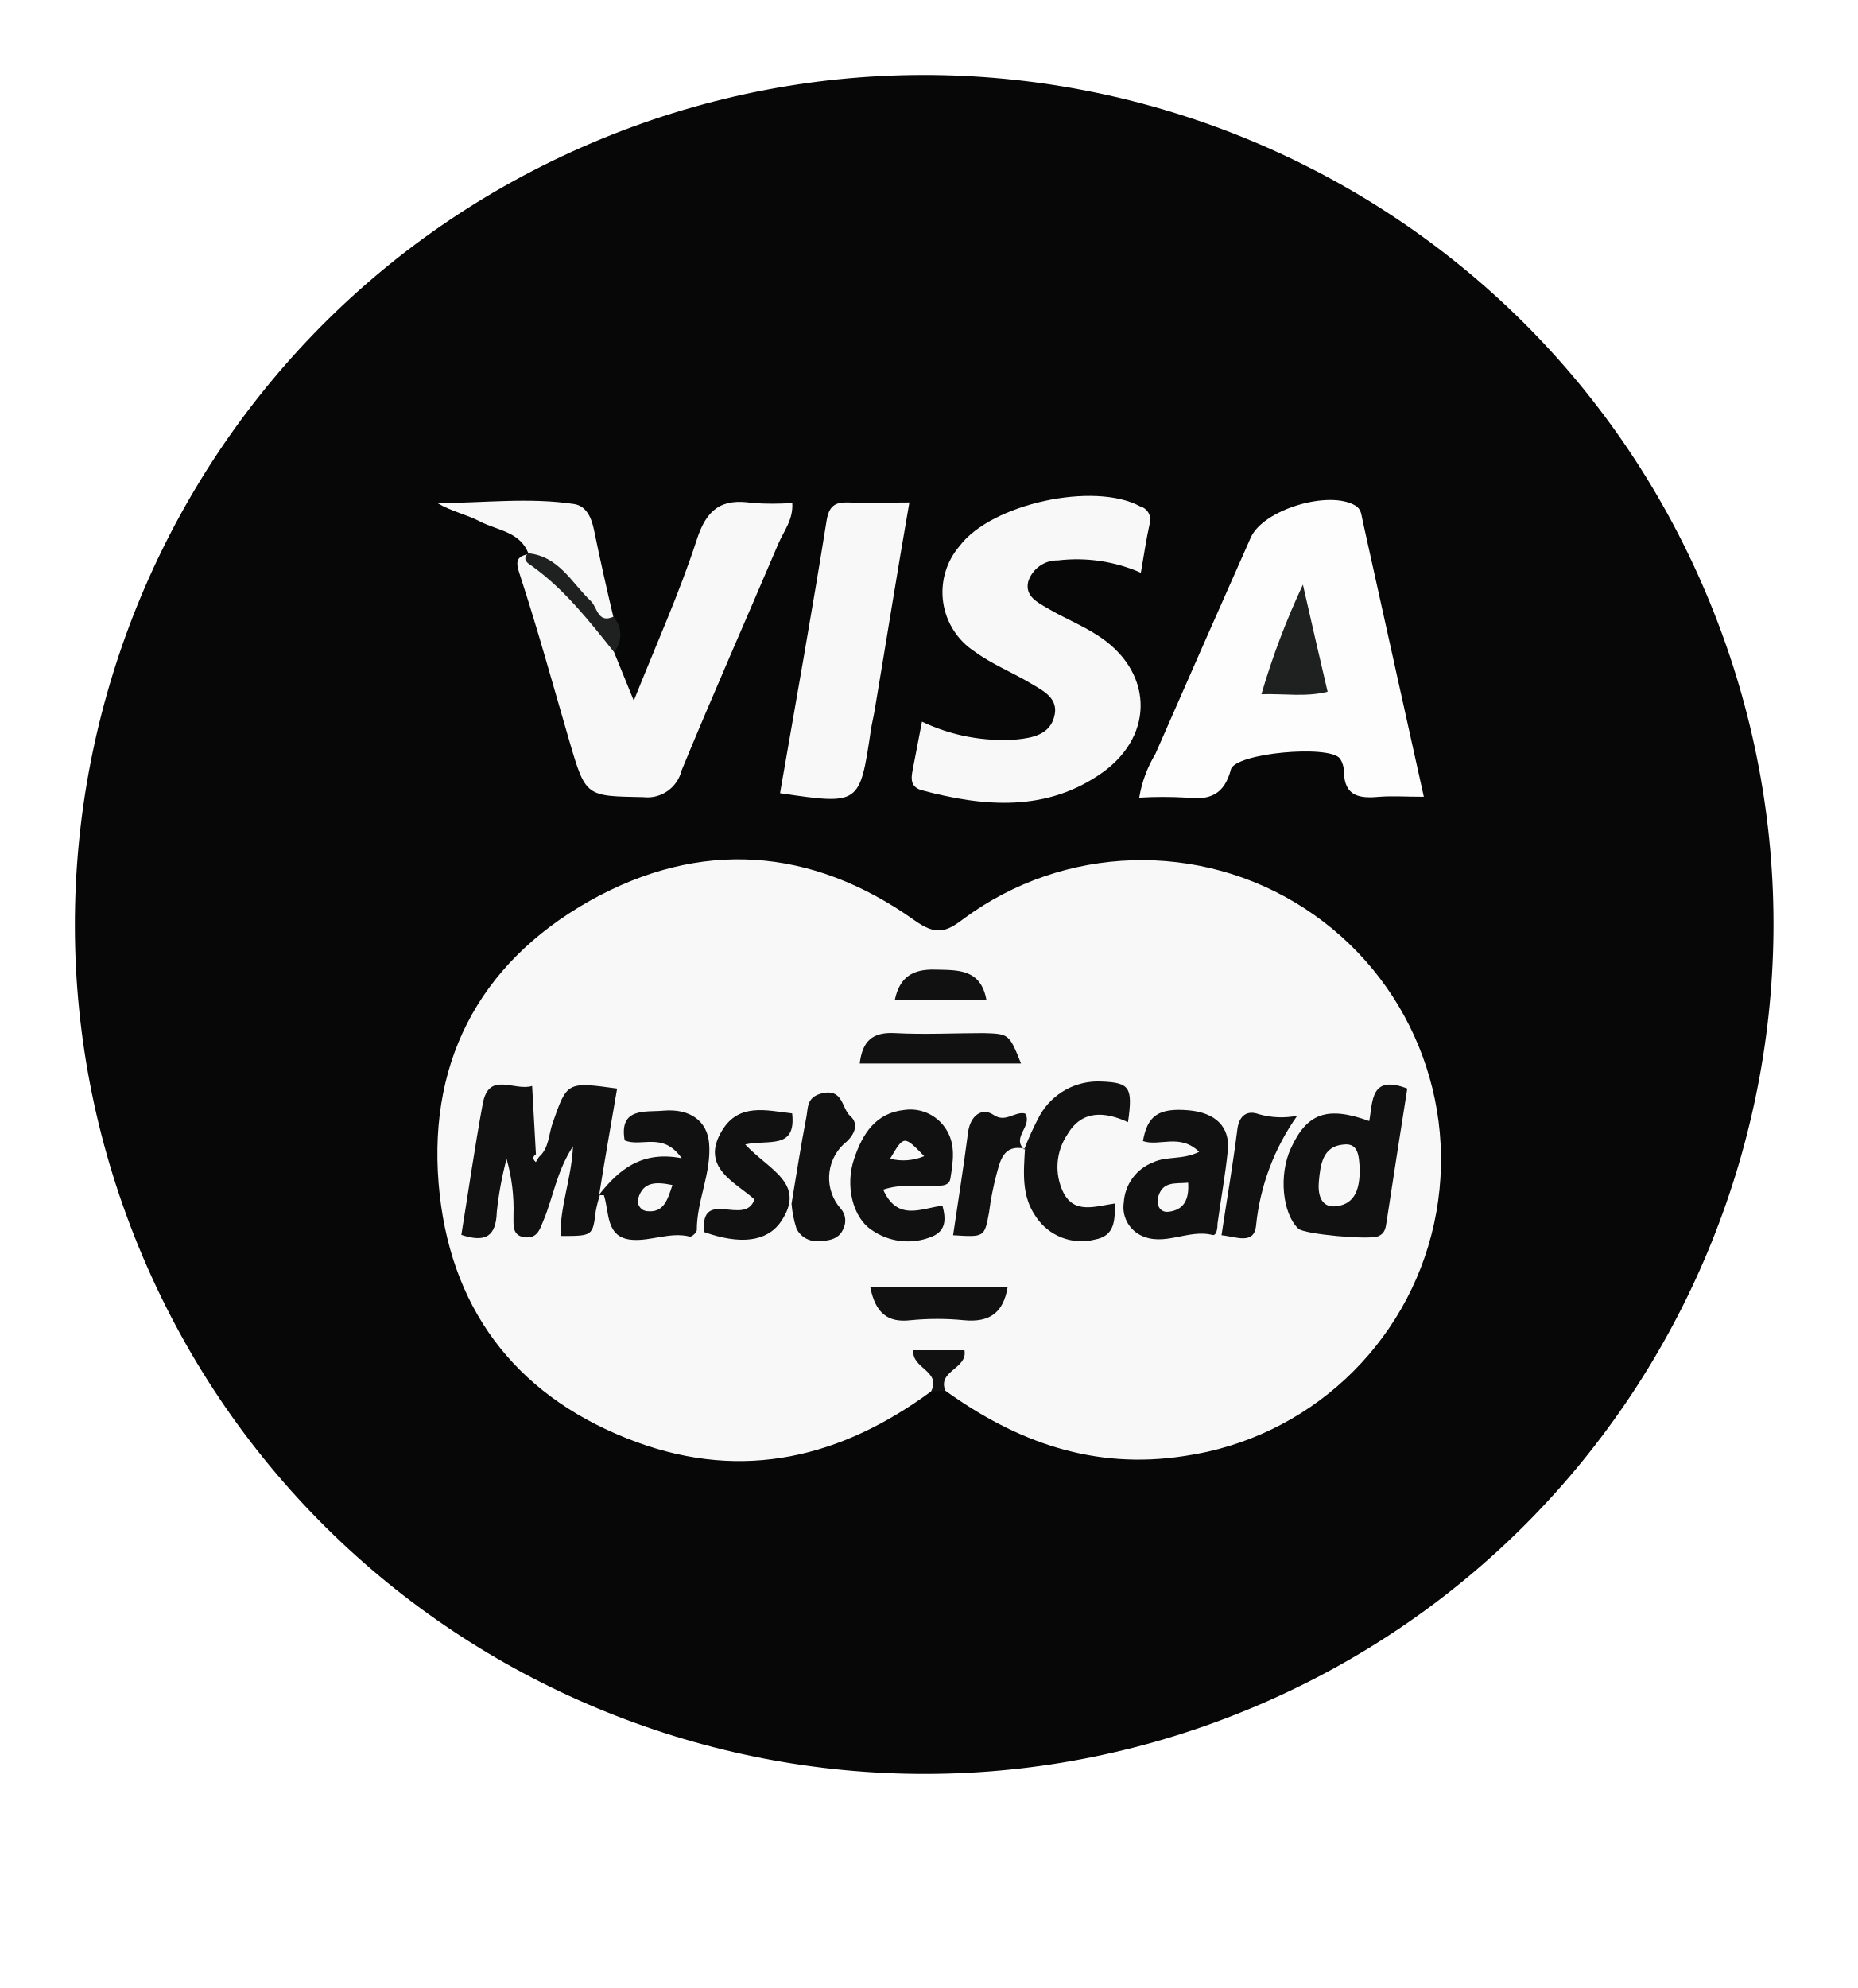
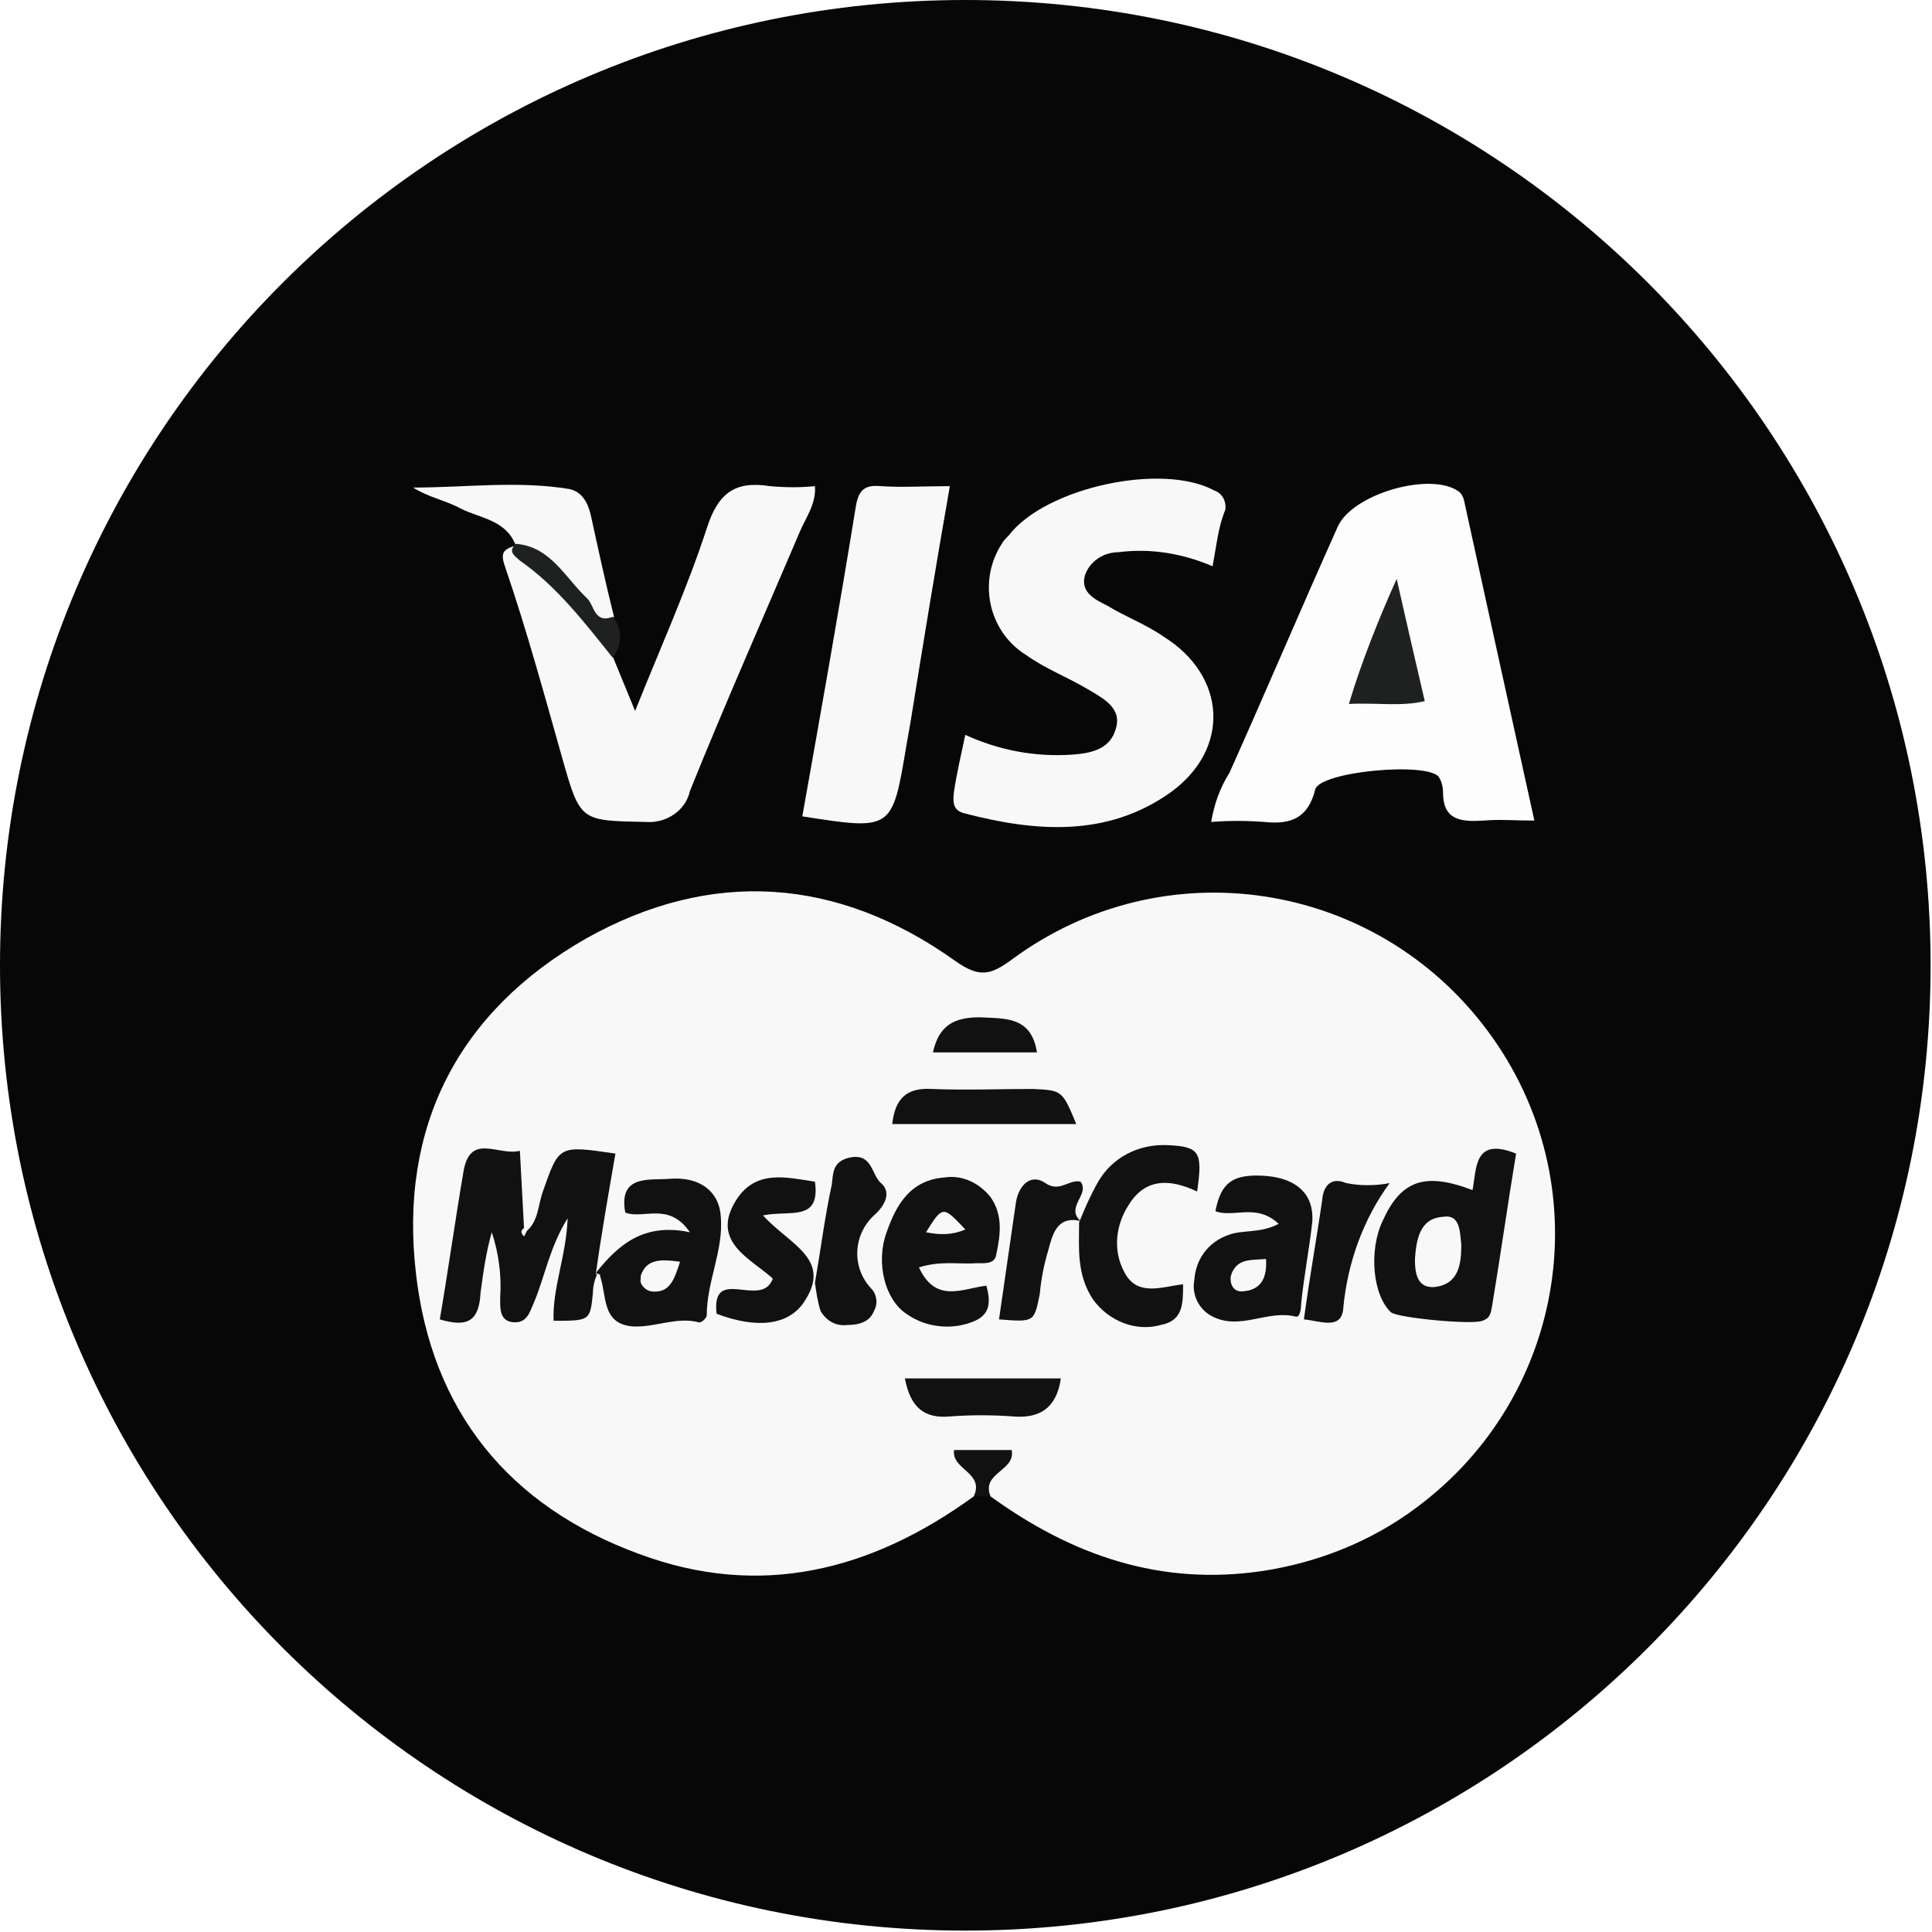
- <svg xmlns="http://www.w3.org/2000/svg" viewBox="0 0 150.4 160.91">
-   <defs>
-     <style>.cls-1{fill:none;}.cls-2{clip-path:url(#clip-path);}.cls-3{fill:#080708;}.cls-4{fill:#fdfdfd;}.cls-5{fill:#f9f8f9;}.cls-6{fill:#1f2020;}.cls-7{fill:#111;}</style>
-     <clipPath id="clip-path" transform="translate(6.08 6.08)">
-       <circle class="cls-1" cx="68.74" cy="68.74" r="68.74" transform="translate(-21.42 32.39) rotate(-23.04)" />
-     </clipPath>
-   </defs>
-   <g id="Слой_2" data-name="Слой 2">
-     <g id="Слой_1-2" data-name="Слой 1">
-       <g class="cls-2">
-         <path class="cls-3" d="M69.4,154.82q-34,0-68.07,0c-6.73,0-7.41-1.08-7.41-11.87q0-68.77,0-137.54c0-9.89,1.06-11.5,7.2-11.49H136.82c6.85,0,7.47,1,7.47,12.54V138.73c0,1.76.05,3.51,0,5.26-.23,9.32-1.15,10.82-6.82,10.82Q103.45,154.86,69.4,154.82Z" transform="translate(6.08 6.08)" />
-         <path class="cls-4" d="M109.19,58.41c-1.47,0-2.53-.08-3.56,0-1.61.15-2.86,0-2.91-2a1.94,1.94,0,0,0-.32-1.09c-.85-1.14-8.48-.45-8.83.88-.52,2-1.68,2.51-3.57,2.28a32.67,32.67,0,0,0-3.85,0,9.9,9.9,0,0,1,1.3-3.52q3.84-8.77,7.72-17.51c1-2.3,6.37-3.89,8.49-2.6.48.29.47.77.58,1.23C105.86,43.38,107.49,50.73,109.19,58.41Z" transform="translate(6.08 6.08)" />
-         <path class="cls-5" d="M86.28,40.28a12.88,12.88,0,0,0-6.71-1A2.47,2.47,0,0,0,77.16,41c-.28,1.18.76,1.68,1.56,2.15,1.31.78,2.75,1.35,4,2.16,4.48,2.81,4.79,8,.48,11.12-4.51,3.22-9.56,2.81-14.63,1.46-.88-.24-.92-.84-.78-1.56.25-1.29.5-2.58.77-4a15.13,15.13,0,0,0,7.69,1.44c1.3-.13,2.61-.41,3-1.78.46-1.55-.89-2.16-1.94-2.79-1.48-.88-3.11-1.53-4.48-2.54a5.73,5.73,0,0,1-1.22-8.55c2.57-3.42,10.9-5.23,14.62-3.2A1.11,1.11,0,0,1,87,36.29C86.73,37.49,86.55,38.72,86.28,40.28Z" transform="translate(6.08 6.08)" />
-         <path class="cls-5" d="M43.63,46.7l1.6,3.93c1.81-4.54,3.69-8.69,5.09-13,.8-2.49,2-3.39,4.51-3a21.62,21.62,0,0,0,3.23,0c.09,1.35-.68,2.26-1.11,3.26-2.61,6.13-5.31,12.23-7.85,18.39A2.85,2.85,0,0,1,46,58.44c-4.66-.09-4.66,0-6-4.59s-2.55-9-4-13.43c-.37-1.1-.27-1.45.76-1.67a2,2,0,0,0,.36.18C39.66,41.18,42.52,43.2,43.63,46.7Z" transform="translate(6.08 6.08)" />
-         <path class="cls-5" d="M57.07,58.12c1.27-7.32,2.58-14.63,3.76-22,.2-1.27.68-1.57,1.82-1.53,1.52.07,3.05,0,4.89,0-1,5.73-1.87,11.24-2.8,16.76-.09.57-.24,1.12-.32,1.69C63.52,59.07,63.52,59.07,57.07,58.12Z" transform="translate(6.08 6.08)" />
-         <path class="cls-5" d="M36.71,38.75c-.67-1.81-2.54-1.89-3.93-2.62-1.07-.56-2.3-.81-3.45-1.49,3.71,0,7.4-.48,11.08.08,1,.16,1.41,1.14,1.61,2.15.48,2.33,1,4.65,1.56,7-.85.73-1.43.18-1.88-.47a23,23,0,0,0-5-4.67Z" transform="translate(6.08 6.08)" />
-         <path class="cls-6" d="M36.67,38.7c2.5.24,3.53,2.4,5.09,3.88.53.51.54,1.82,1.82,1.26a2.18,2.18,0,0,1,.05,2.86c-2-2.51-4-5.06-6.61-6.94C36.73,39.55,36.12,39.27,36.67,38.7Z" transform="translate(6.08 6.08)" />
-         <path class="cls-5" d="M69.3,106.54c-7.26,5.34-15.17,7.29-23.85,4.1-9.29-3.42-14.83-10.21-15.93-20-1.16-10.38,3-18.65,12.15-23.81,8.93-5,17.92-4.36,26.27,1.57,1.74,1.24,2.54,1,4-.12a24.24,24.24,0,1,1,17.87,43.49c-7.32,1.14-13.6-1.13-19.4-5.32-1.19-.62,1-2.19-.86-2.76C68.82,104.64,70.18,105.75,69.3,106.54Z" transform="translate(6.08 6.08)" />
-         <path class="cls-7" d="M69.3,106.54c.85-1.66-1.62-1.87-1.43-3.33H72c.28,1.51-2.23,1.65-1.54,3.29Z" transform="translate(6.08 6.08)" />
-         <path class="cls-6" d="M99.4,41.24c.71,3.1,1.31,5.75,2,8.67-1.75.44-3.42.15-5.36.2A61.48,61.48,0,0,1,99.4,41.24Z" transform="translate(6.08 6.08)" />
-         <path class="cls-7" d="M37.54,87.58c.83-.72.79-1.81,1.11-2.73,1.18-3.37,1.15-3.38,5.23-2.82-.48,2.86-1,5.72-1.45,8.58l.07,0a9.24,9.24,0,0,0-.35,1.35c-.25,2-.24,2-2.84,2-.08-2.35.87-4.59,1-7.26-1.34,2.06-1.61,4.15-2.39,6-.28.67-.48,1.5-1.54,1.36s-.87-1.08-.89-1.77a14.76,14.76,0,0,0-.56-4.57A28.28,28.28,0,0,0,34.14,92c-.06,2-.91,2.52-2.87,1.87.57-3.52,1.08-7.08,1.73-10.6.49-2.69,2.54-1,4-1.45l.31,5.58C37.2,87.6,37.27,87.69,37.54,87.58Z" transform="translate(6.08 6.08)" />
-         <path class="cls-7" d="M104.77,84.66c.3-1.58.08-3.79,3.08-2.63-.56,3.57-1.13,7.19-1.68,10.81-.07.49-.14.92-.67,1.14-.74.32-6-.16-6.47-.61-1.3-1.24-1.59-4.37-.61-6.49C99.73,84,101.39,83.43,104.77,84.66Z" transform="translate(6.08 6.08)" />
-         <path class="cls-7" d="M42.43,90.61c1.58-2,3.42-3.57,6.68-2.94-1.54-2.19-3.27-.86-4.62-1.45-.47-2.69,1.7-2.27,3.11-2.4,2.21-.2,3.59.86,3.73,2.67.19,2.39-1,4.58-1,7,0,.18-.41.56-.56.52-1.6-.4-3.14.38-4.68.26-2.16-.17-1.82-2.21-2.28-3.61,0,0-.19,0-.28,0Z" transform="translate(6.08 6.08)" />
-         <path class="cls-7" d="M91,87.15c-1.57-1.52-3.21-.41-4.55-.87.36-2.08,1.29-2.7,3.71-2.49,2.15.19,3.35,1.33,3.16,3.25s-.56,3.93-.83,5.9c0,.37-.07,1-.4.94-2-.51-3.94,1-5.87,0a2.54,2.54,0,0,1-1.32-2.64A3.71,3.71,0,0,1,87.28,88C88.36,87.48,89.66,87.82,91,87.15Z" transform="translate(6.08 6.08)" />
-         <path class="cls-7" d="M65.42,90.21c1.17,2.61,3.09,1.5,4.8,1.3.29,1.09.29,2-.8,2.48a5.1,5.1,0,0,1-4.94-.52c-1.52-1-2.16-3.58-1.41-5.76.67-2,1.73-3.71,4.07-3.95a3.41,3.41,0,0,1,3.27,1.41c.93,1.3.67,2.75.45,4.15-.11.67-.88.56-1.44.6C68.2,90,67,89.7,65.42,90.21Z" transform="translate(6.08 6.08)" />
-         <path class="cls-7" d="M76.82,87A23.75,23.75,0,0,1,78.1,84.2a5.41,5.41,0,0,1,5-2.74c2.3.09,2.54.48,2.14,3.29-1.89-.87-3.74-1-4.91,1A4.7,4.7,0,0,0,80,90.43c.9,1.78,2.56,1.13,4.18.9,0,1.39,0,2.62-1.62,2.92a4.42,4.42,0,0,1-4.77-1.84c-1.19-1.69-1-3.6-.89-5.51Z" transform="translate(6.08 6.08)" />
-         <path class="cls-7" d="M54.25,86.55c1.91,2.07,5,3.15,2.89,6.25-1.12,1.63-3.28,1.89-6.22.84C50.6,90,54.23,93.25,55,91c-1.54-1.39-4.47-2.6-2.6-5.61,1.36-2.21,3.58-1.59,5.65-1.35C58.39,87,56.15,86.14,54.25,86.55Z" transform="translate(6.08 6.08)" />
-         <path class="cls-7" d="M58,91.35c.39-2.33.75-4.68,1.2-7,.15-.75,0-1.62,1.24-1.93,1.75-.44,1.61,1.22,2.32,1.84s.39,1.54-.54,2.27A3.76,3.76,0,0,0,62,91.77a1.45,1.45,0,0,1,.2,1.59c-.32.83-1.14,1-1.91,1a1.81,1.81,0,0,1-1.89-1A8.89,8.89,0,0,1,58,91.35Z" transform="translate(6.08 6.08)" />
-         <path class="cls-7" d="M76.89,86.9c-1.75-.39-2,1-2.3,2.09a23.8,23.8,0,0,0-.6,3.07c-.37,2-.37,2-2.91,1.84.41-2.78.85-5.54,1.21-8.31.17-1.35,1.11-2.08,2.08-1.42s1.71-.33,2.54-.12c.64,1-1.11,1.9-.09,2.9Z" transform="translate(6.08 6.08)" />
-         <path class="cls-7" d="M98.94,84.23a18.6,18.6,0,0,0-3.33,8.86c-.14,1.64-1.66.91-2.8.81.45-3,.93-5.75,1.28-8.55.14-1.18.83-1.58,1.73-1.25A6.58,6.58,0,0,0,98.94,84.23Z" transform="translate(6.08 6.08)" />
-         <path class="cls-7" d="M64.37,98.08H75.5c-.35,2.13-1.5,2.9-3.55,2.7a22.06,22.06,0,0,0-4.3,0C65.79,101,64.79,100.21,64.37,98.08Z" transform="translate(6.08 6.08)" />
-         <path class="cls-7" d="M76.58,80H63.52c.22-1.79,1-2.56,2.85-2.46,2.38.13,4.78,0,7.17,0C75.62,77.6,75.62,77.61,76.58,80Z" transform="translate(6.08 6.08)" />
-         <path class="cls-7" d="M66.36,74.86c.4-1.89,1.48-2.51,3.28-2.46s3.68-.09,4.14,2.46Z" transform="translate(6.08 6.08)" />
-         <path class="cls-5" d="M37.54,87.58l-.24.4c-.25-.22-.28-.43,0-.63A2.39,2.39,0,0,0,37.54,87.58Z" transform="translate(6.08 6.08)" />
-         <path class="cls-5" d="M104,88.56c0,1.38-.25,2.82-1.94,3-1.3.12-1.45-1.13-1.37-2,.12-1.3.28-2.87,2-3C103.94,86.4,103.94,87.6,104,88.56Z" transform="translate(6.08 6.08)" />
-         <path class="cls-5" d="M48.36,89.84c-.41,1.23-.71,2.27-2.08,2.11a.82.82,0,0,1-.68-1.07C46,89.58,47,89.56,48.36,89.84Z" transform="translate(6.08 6.08)" />
-         <path class="cls-5" d="M90.11,89.65c.09,1.38-.36,2.2-1.57,2.35-.69.09-1-.51-.88-1.11C88,89.49,89.05,89.75,90.11,89.65Z" transform="translate(6.08 6.08)" />
-         <path class="cls-5" d="M68.74,87.5a4.35,4.35,0,0,1-2.76.21C67.1,85.81,67.1,85.81,68.74,87.5Z" transform="translate(6.08 6.08)" />
+ <svg xmlns="http://www.w3.org/2000/svg" xmlns:xlink="http://www.w3.org/1999/xlink" version="1.1" id="Layer_1" x="0px" y="0px" viewBox="0 0 137.5 137.5" style="enable-background:new 0 0 137.5 137.5;" xml:space="preserve">
+   <style type="text/css">
+ 	.st0{clip-path:url(#SVGID_00000021828951740370168100000006378361996570346938_);}
+ 	.st1{fill:#080708;}
+ 	.st2{fill:#FDFDFD;}
+ 	.st3{fill:#F9F8F9;}
+ 	.st4{fill:#1F2020;}
+ 	.st5{fill:#111111;}
+ </style>
+   <g id="Слой_2">
+     <g id="Слой_1-2">
+       <g>
+         <defs>
+           <circle id="SVGID_1_" cx="68.7" cy="68.7" r="68.7" />
+         </defs>
+         <clipPath id="SVGID_00000069372208901397643170000007938524944281644955_">
+           <use xlink:href="#SVGID_1_" style="overflow:visible;" />
+         </clipPath>
+         <g style="clip-path:url(#SVGID_00000069372208901397643170000007938524944281644955_);">
+           <path class="st1" d="M69.4,154.8c-22.7,0-45.4,0-68.1,0c-6.7,0-7.4-1.1-7.4-11.9c0-45.8,0-91.7,0-137.5C-6.1-4.5-5-6.1,1.1-6.1      h135.7c6.8,0,7.5,1,7.5,12.5v132.3c0,1.8,0.1,3.5,0,5.3c-0.2,9.3-1.1,10.8-6.8,10.8C114.8,154.8,92.1,154.8,69.4,154.8z" />
+           <path class="st2" d="M109.2,58.4c-1.5,0-2.5-0.1-3.6,0c-1.6,0.1-2.9,0-2.9-2c0-0.4-0.1-0.8-0.3-1.1c-0.8-1.1-8.5-0.4-8.8,0.9      c-0.5,2-1.7,2.5-3.6,2.3c-1.3-0.1-2.6-0.1-3.8,0c0.2-1.2,0.6-2.4,1.3-3.5c2.6-5.8,5.1-11.7,7.7-17.5c1-2.3,6.4-3.9,8.5-2.6      c0.5,0.3,0.5,0.8,0.6,1.2C105.9,43.4,107.5,50.7,109.2,58.4z" />
+           <path class="st3" d="M86.3,40.3c-2.1-0.9-4.4-1.3-6.7-1c-1.1,0-2.1,0.7-2.4,1.7c-0.3,1.2,0.8,1.7,1.6,2.1c1.3,0.8,2.7,1.3,4,2.2      c4.5,2.8,4.8,8,0.5,11.1c-4.5,3.2-9.6,2.8-14.6,1.5c-0.9-0.2-0.9-0.8-0.8-1.6c0.2-1.3,0.5-2.6,0.8-4c2.4,1.1,5,1.6,7.7,1.4      c1.3-0.1,2.6-0.4,3-1.8c0.5-1.5-0.9-2.2-1.9-2.8c-1.5-0.9-3.1-1.5-4.5-2.5c-2.7-1.7-3.4-5.3-1.7-7.9c0.1-0.2,0.3-0.4,0.5-0.6      c2.6-3.4,10.9-5.2,14.6-3.2c0.6,0.2,0.9,0.8,0.8,1.4c0,0,0,0,0,0C86.7,37.5,86.6,38.7,86.3,40.3z" />
+           <path class="st3" d="M43.6,46.7l1.6,3.9c1.8-4.5,3.7-8.7,5.1-13c0.8-2.5,2-3.4,4.5-3c1.1,0.1,2.2,0.1,3.2,0      c0.1,1.3-0.7,2.3-1.1,3.3c-2.6,6.1-5.3,12.2-7.8,18.4c-0.3,1.4-1.7,2.3-3.1,2.2c-4.7-0.1-4.7,0-6-4.6c-1.3-4.6-2.5-9-4-13.4      c-0.4-1.1-0.3-1.4,0.8-1.7c0.1,0.1,0.2,0.1,0.4,0.2C39.7,41.2,42.5,43.2,43.6,46.7z" />
+           <path class="st3" d="M57.1,58.1c1.3-7.3,2.6-14.6,3.8-22c0.2-1.3,0.7-1.6,1.8-1.5c1.5,0.1,3,0,4.9,0c-1,5.7-1.9,11.2-2.8,16.8      c-0.1,0.6-0.2,1.1-0.3,1.7C63.5,59.1,63.5,59.1,57.1,58.1z" />
+           <path class="st3" d="M36.7,38.8c-0.7-1.8-2.5-1.9-3.9-2.6c-1.1-0.6-2.3-0.8-3.4-1.5c3.7,0,7.4-0.5,11.1,0.1      c1,0.2,1.4,1.1,1.6,2.1c0.5,2.3,1,4.6,1.6,7c-0.8,0.7-1.4,0.2-1.9-0.5C40.3,41.6,38.6,40,36.7,38.8L36.7,38.8z" />
+           <path class="st4" d="M36.7,38.7c2.5,0.2,3.5,2.4,5.1,3.9c0.5,0.5,0.5,1.8,1.8,1.3c0.7,0.8,0.7,2,0,2.9c-2-2.5-4-5.1-6.6-6.9      C36.7,39.6,36.1,39.3,36.7,38.7z" />
+           <path class="st3" d="M69.3,106.5c-7.3,5.3-15.2,7.3-23.8,4.1c-9.3-3.4-14.8-10.2-15.9-20c-1.2-10.4,3-18.6,12.1-23.8      c8.9-5,17.9-4.4,26.3,1.6c1.7,1.2,2.5,1,4-0.1c10.8-8,25.9-5.7,33.9,5.1c8,10.8,5.7,25.9-5.1,33.9c-3.2,2.4-7,3.9-10.9,4.5      c-7.3,1.1-13.6-1.1-19.4-5.3c-1.2-0.6,1-2.2-0.9-2.8C68.8,104.6,70.2,105.7,69.3,106.5z" />
+           <path class="st5" d="M69.3,106.5c0.8-1.7-1.6-1.9-1.4-3.3H72c0.3,1.5-2.2,1.6-1.5,3.3L69.3,106.5z" />
+           <path class="st4" d="M99.4,41.2c0.7,3.1,1.3,5.7,2,8.7c-1.7,0.4-3.4,0.1-5.4,0.2C96.9,47.1,98.1,44.1,99.4,41.2z" />
+           <path class="st5" d="M37.5,87.6c0.8-0.7,0.8-1.8,1.1-2.7c1.2-3.4,1.1-3.4,5.2-2.8c-0.5,2.9-1,5.7-1.4,8.6h0.1      c-0.2,0.4-0.3,0.9-0.3,1.3c-0.2,2-0.2,2-2.8,2c-0.1-2.3,0.9-4.6,1-7.3c-1.3,2.1-1.6,4.1-2.4,6c-0.3,0.7-0.5,1.5-1.5,1.4      s-0.9-1.1-0.9-1.8c0.1-1.5-0.1-3.1-0.6-4.6c-0.4,1.4-0.6,2.8-0.8,4.3c-0.1,2-0.9,2.5-2.9,1.9c0.6-3.5,1.1-7.1,1.7-10.6      c0.5-2.7,2.5-1,4-1.4l0.3,5.6C37.2,87.6,37.3,87.7,37.5,87.6z" />
+           <path class="st5" d="M104.8,84.7c0.3-1.6,0.1-3.8,3.1-2.6c-0.6,3.6-1.1,7.2-1.7,10.8c-0.1,0.5-0.1,0.9-0.7,1.1      c-0.7,0.3-6-0.2-6.5-0.6c-1.3-1.2-1.6-4.4-0.6-6.5C99.7,84,101.4,83.4,104.8,84.7z" />
+           <path class="st5" d="M42.4,90.6c1.6-2,3.4-3.6,6.7-2.9c-1.5-2.2-3.3-0.9-4.6-1.4c-0.5-2.7,1.7-2.3,3.1-2.4      c2.2-0.2,3.6,0.9,3.7,2.7c0.2,2.4-1,4.6-1,7c0,0.2-0.4,0.6-0.6,0.5c-1.6-0.4-3.1,0.4-4.7,0.3c-2.2-0.2-1.8-2.2-2.3-3.6      C42.8,90.7,42.6,90.7,42.4,90.6L42.4,90.6z" />
+           <path class="st5" d="M91,87.1c-1.6-1.5-3.2-0.4-4.5-0.9c0.4-2.1,1.3-2.7,3.7-2.5c2.1,0.2,3.3,1.3,3.2,3.2      c-0.2,1.9-0.6,3.9-0.8,5.9c0,0.4-0.1,1-0.4,0.9c-2-0.5-3.9,1-5.9,0c-1-0.5-1.5-1.6-1.3-2.6c0.1-1.5,1-2.7,2.4-3.2      C88.4,87.5,89.7,87.8,91,87.1z" />
+           <path class="st5" d="M65.4,90.2c1.2,2.6,3.1,1.5,4.8,1.3c0.3,1.1,0.3,2-0.8,2.5c-1.6,0.7-3.5,0.5-4.9-0.5      c-1.5-1-2.2-3.6-1.4-5.8c0.7-2,1.7-3.7,4.1-3.9c1.3-0.2,2.5,0.4,3.3,1.4c0.9,1.3,0.7,2.7,0.4,4.1c-0.1,0.7-0.9,0.6-1.4,0.6      C68.2,90,67,89.7,65.4,90.2z" />
+           <path class="st5" d="M76.8,87c0.4-1,0.8-1.9,1.3-2.8c1-1.8,2.9-2.8,5-2.7c2.3,0.1,2.5,0.5,2.1,3.3c-1.9-0.9-3.7-1-4.9,1      c-0.9,1.4-1.1,3.2-0.3,4.7c0.9,1.8,2.6,1.1,4.2,0.9c0,1.4,0,2.6-1.6,2.9c-1.8,0.5-3.7-0.3-4.8-1.8C76.6,90.7,76.8,88.8,76.8,87      L76.8,87z" />
+           <path class="st5" d="M54.3,86.5c1.9,2.1,5,3.1,2.9,6.2c-1.1,1.6-3.3,1.9-6.2,0.8C50.6,90,54.2,93.2,55,91      c-1.5-1.4-4.5-2.6-2.6-5.6c1.4-2.2,3.6-1.6,5.6-1.3C58.4,87,56.2,86.1,54.3,86.5z" />
+           <path class="st5" d="M58,91.3c0.4-2.3,0.7-4.7,1.2-7c0.1-0.7,0-1.6,1.2-1.9c1.7-0.4,1.6,1.2,2.3,1.8c0.7,0.6,0.4,1.5-0.5,2.3      c-1.5,1.4-1.6,3.7-0.2,5.2c0.4,0.4,0.5,1.1,0.2,1.6c-0.3,0.8-1.1,1-1.9,1c-0.8,0.1-1.5-0.3-1.9-1C58.2,92.7,58.1,92,58,91.3z" />
+           <path class="st5" d="M76.9,86.9c-1.7-0.4-2,1-2.3,2.1c-0.3,1-0.5,2-0.6,3.1c-0.4,2-0.4,2-2.9,1.8c0.4-2.8,0.8-5.5,1.2-8.3      c0.2-1.3,1.1-2.1,2.1-1.4c1,0.7,1.7-0.3,2.5-0.1C77.6,85,75.8,85.9,76.9,86.9L76.9,86.9z" />
+           <path class="st5" d="M98.9,84.2c-1.9,2.6-3,5.7-3.3,8.9c-0.1,1.6-1.7,0.9-2.8,0.8c0.4-3,0.9-5.7,1.3-8.5      c0.1-1.2,0.8-1.6,1.7-1.2C96.8,84.4,97.9,84.4,98.9,84.2z" />
+           <path class="st5" d="M64.4,98.1h11.1c-0.3,2.1-1.5,2.9-3.5,2.7c-1.4-0.1-2.9-0.1-4.3,0C65.8,101,64.8,100.2,64.4,98.1z" />
+           <path class="st5" d="M76.6,80H63.5c0.2-1.8,1-2.6,2.8-2.5c2.4,0.1,4.8,0,7.2,0C75.6,77.6,75.6,77.6,76.6,80z" />
+           <path class="st5" d="M66.4,74.9c0.4-1.9,1.5-2.5,3.3-2.5c1.8,0.1,3.7-0.1,4.1,2.5H66.4z" />
+           <path class="st3" d="M37.5,87.6L37.3,88c-0.2-0.2-0.3-0.4,0-0.6C37.4,87.4,37.5,87.5,37.5,87.6z" />
+           <path class="st3" d="M104,88.6c0,1.4-0.2,2.8-1.9,3c-1.3,0.1-1.4-1.1-1.4-2c0.1-1.3,0.3-2.9,2-3C103.9,86.4,103.9,87.6,104,88.6      z" />
+           <path class="st3" d="M48.4,89.8c-0.4,1.2-0.7,2.3-2.1,2.1c-0.4-0.1-0.8-0.5-0.7-0.9c0-0.1,0-0.1,0-0.2      C46,89.6,47,89.6,48.4,89.8z" />
+           <path class="st3" d="M90.1,89.6c0.1,1.4-0.4,2.2-1.6,2.3c-0.7,0.1-1-0.5-0.9-1.1C88,89.5,89.1,89.7,90.1,89.6z" />
+           <path class="st3" d="M68.7,87.5c-0.9,0.4-1.8,0.4-2.8,0.2C67.1,85.8,67.1,85.8,68.7,87.5z" />
+         </g>
      </g>
    </g>
  </g>
</svg>
